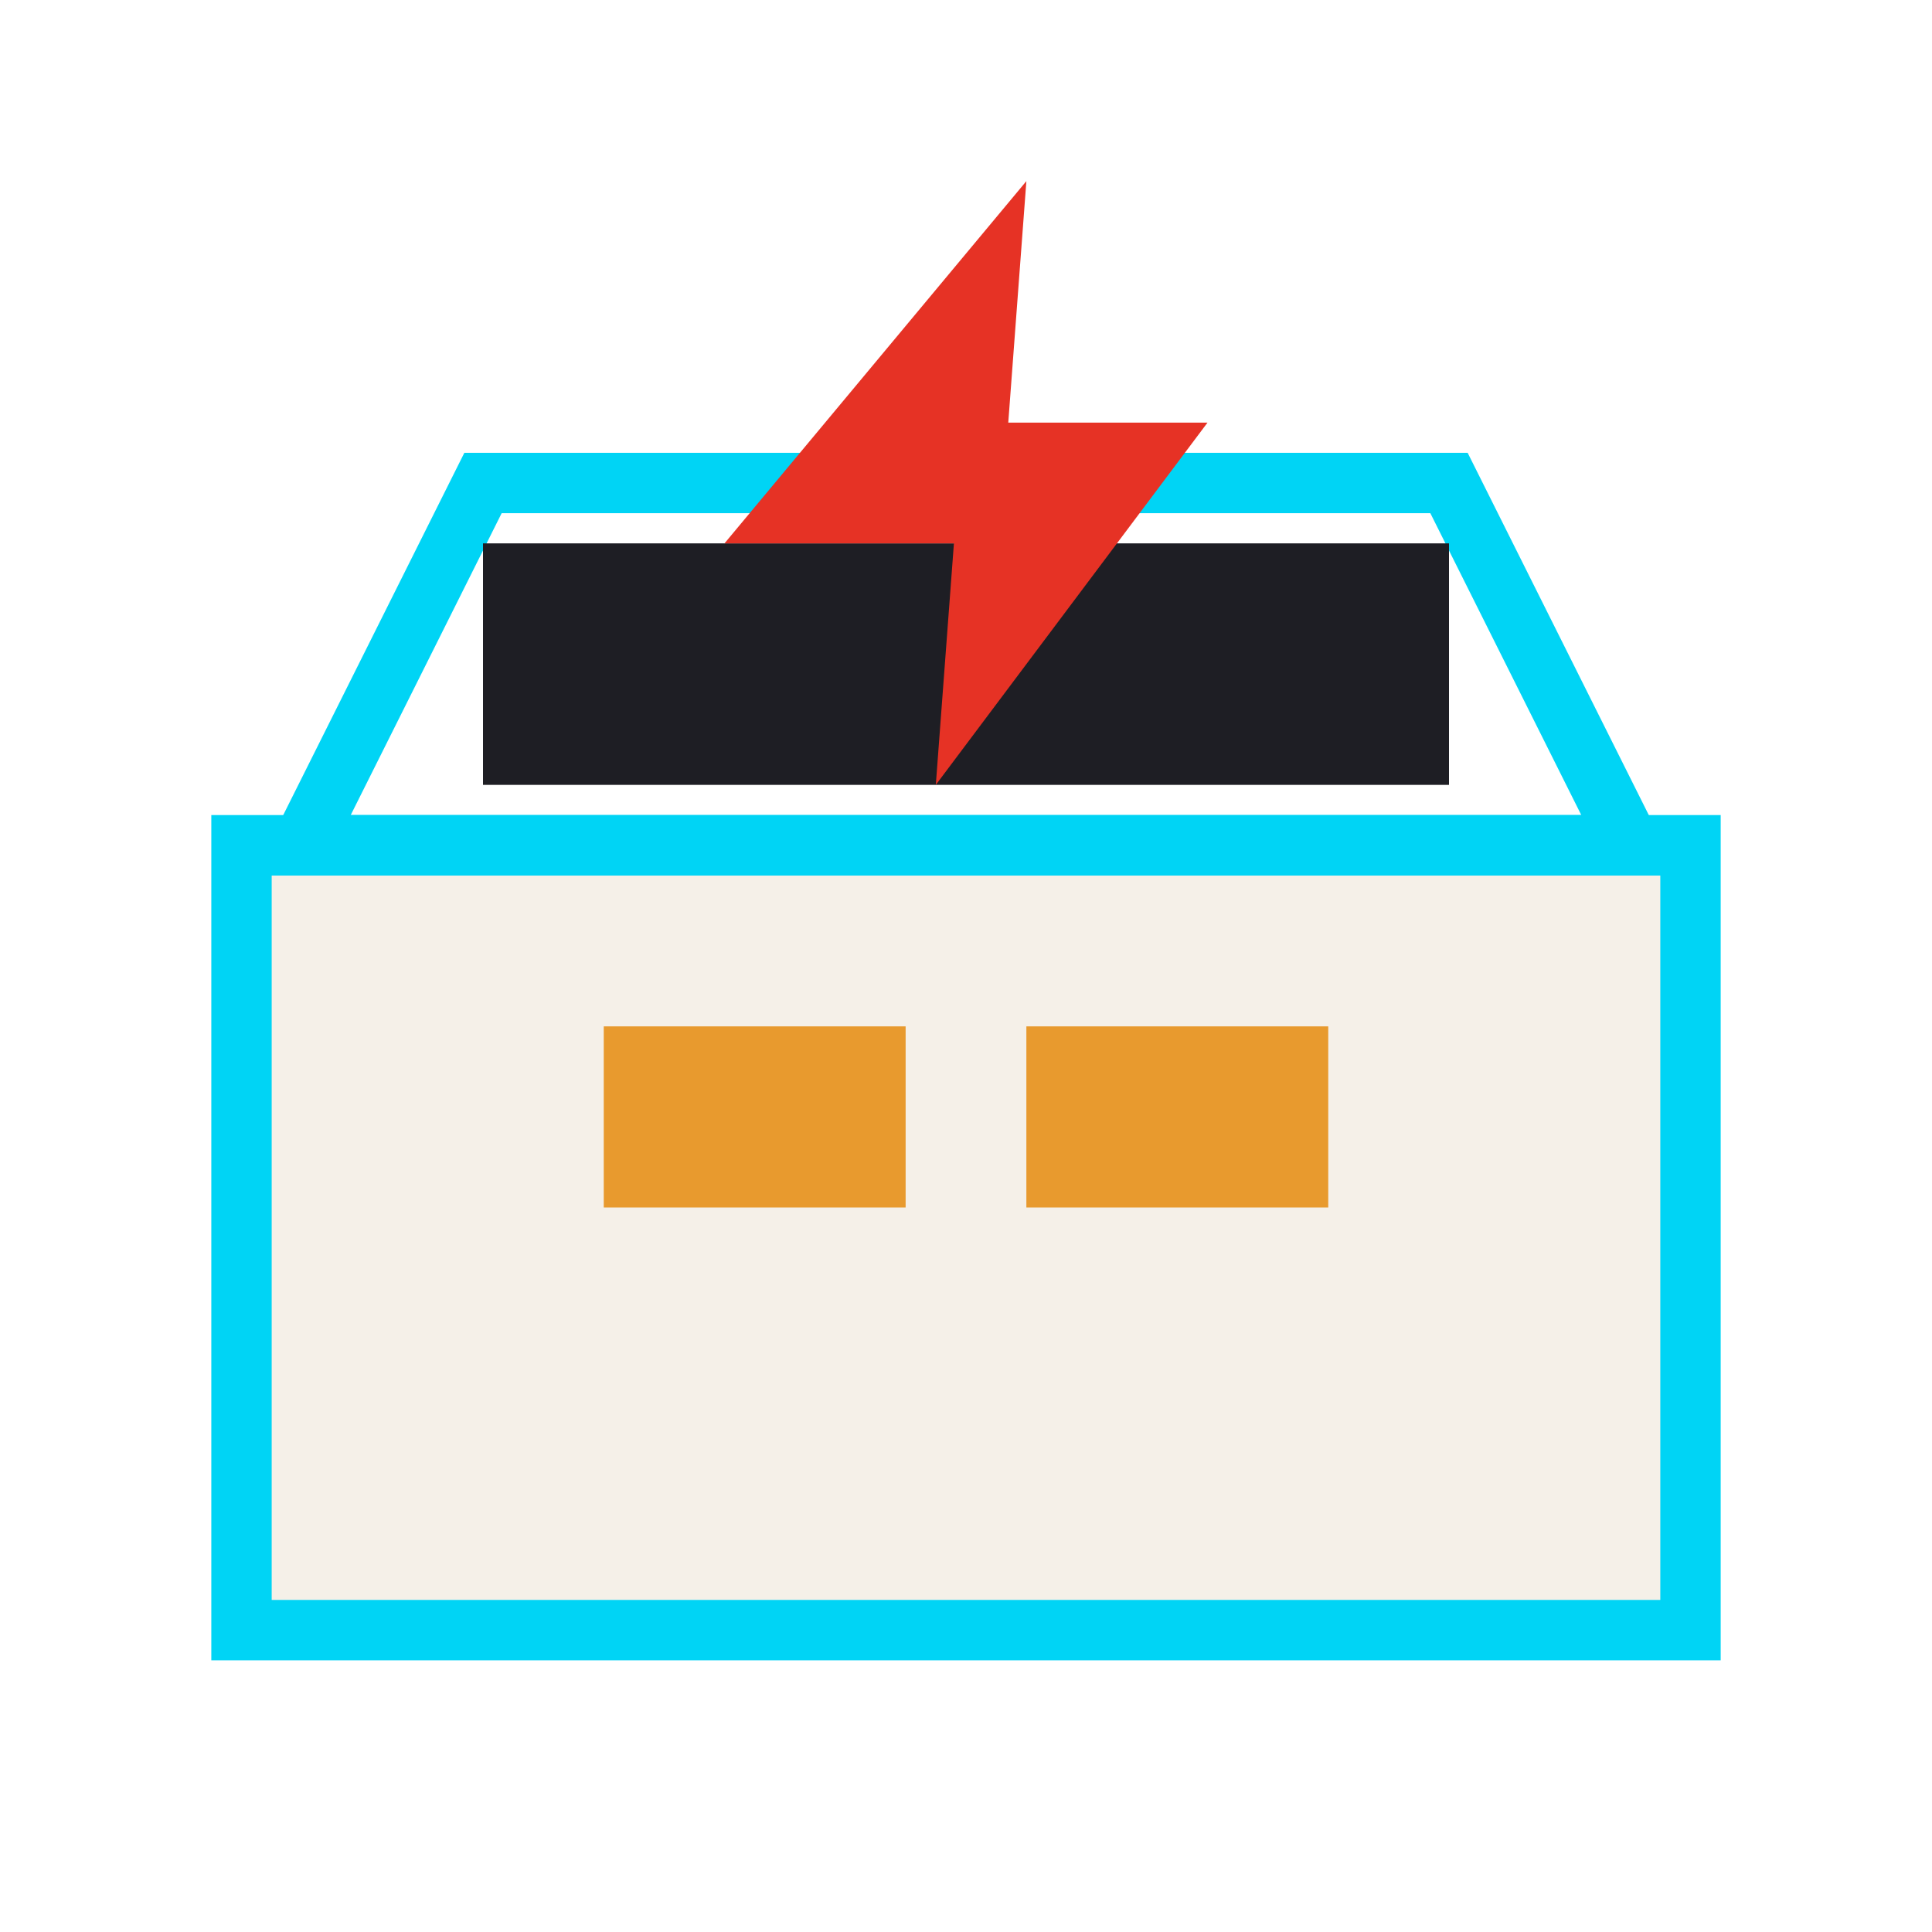
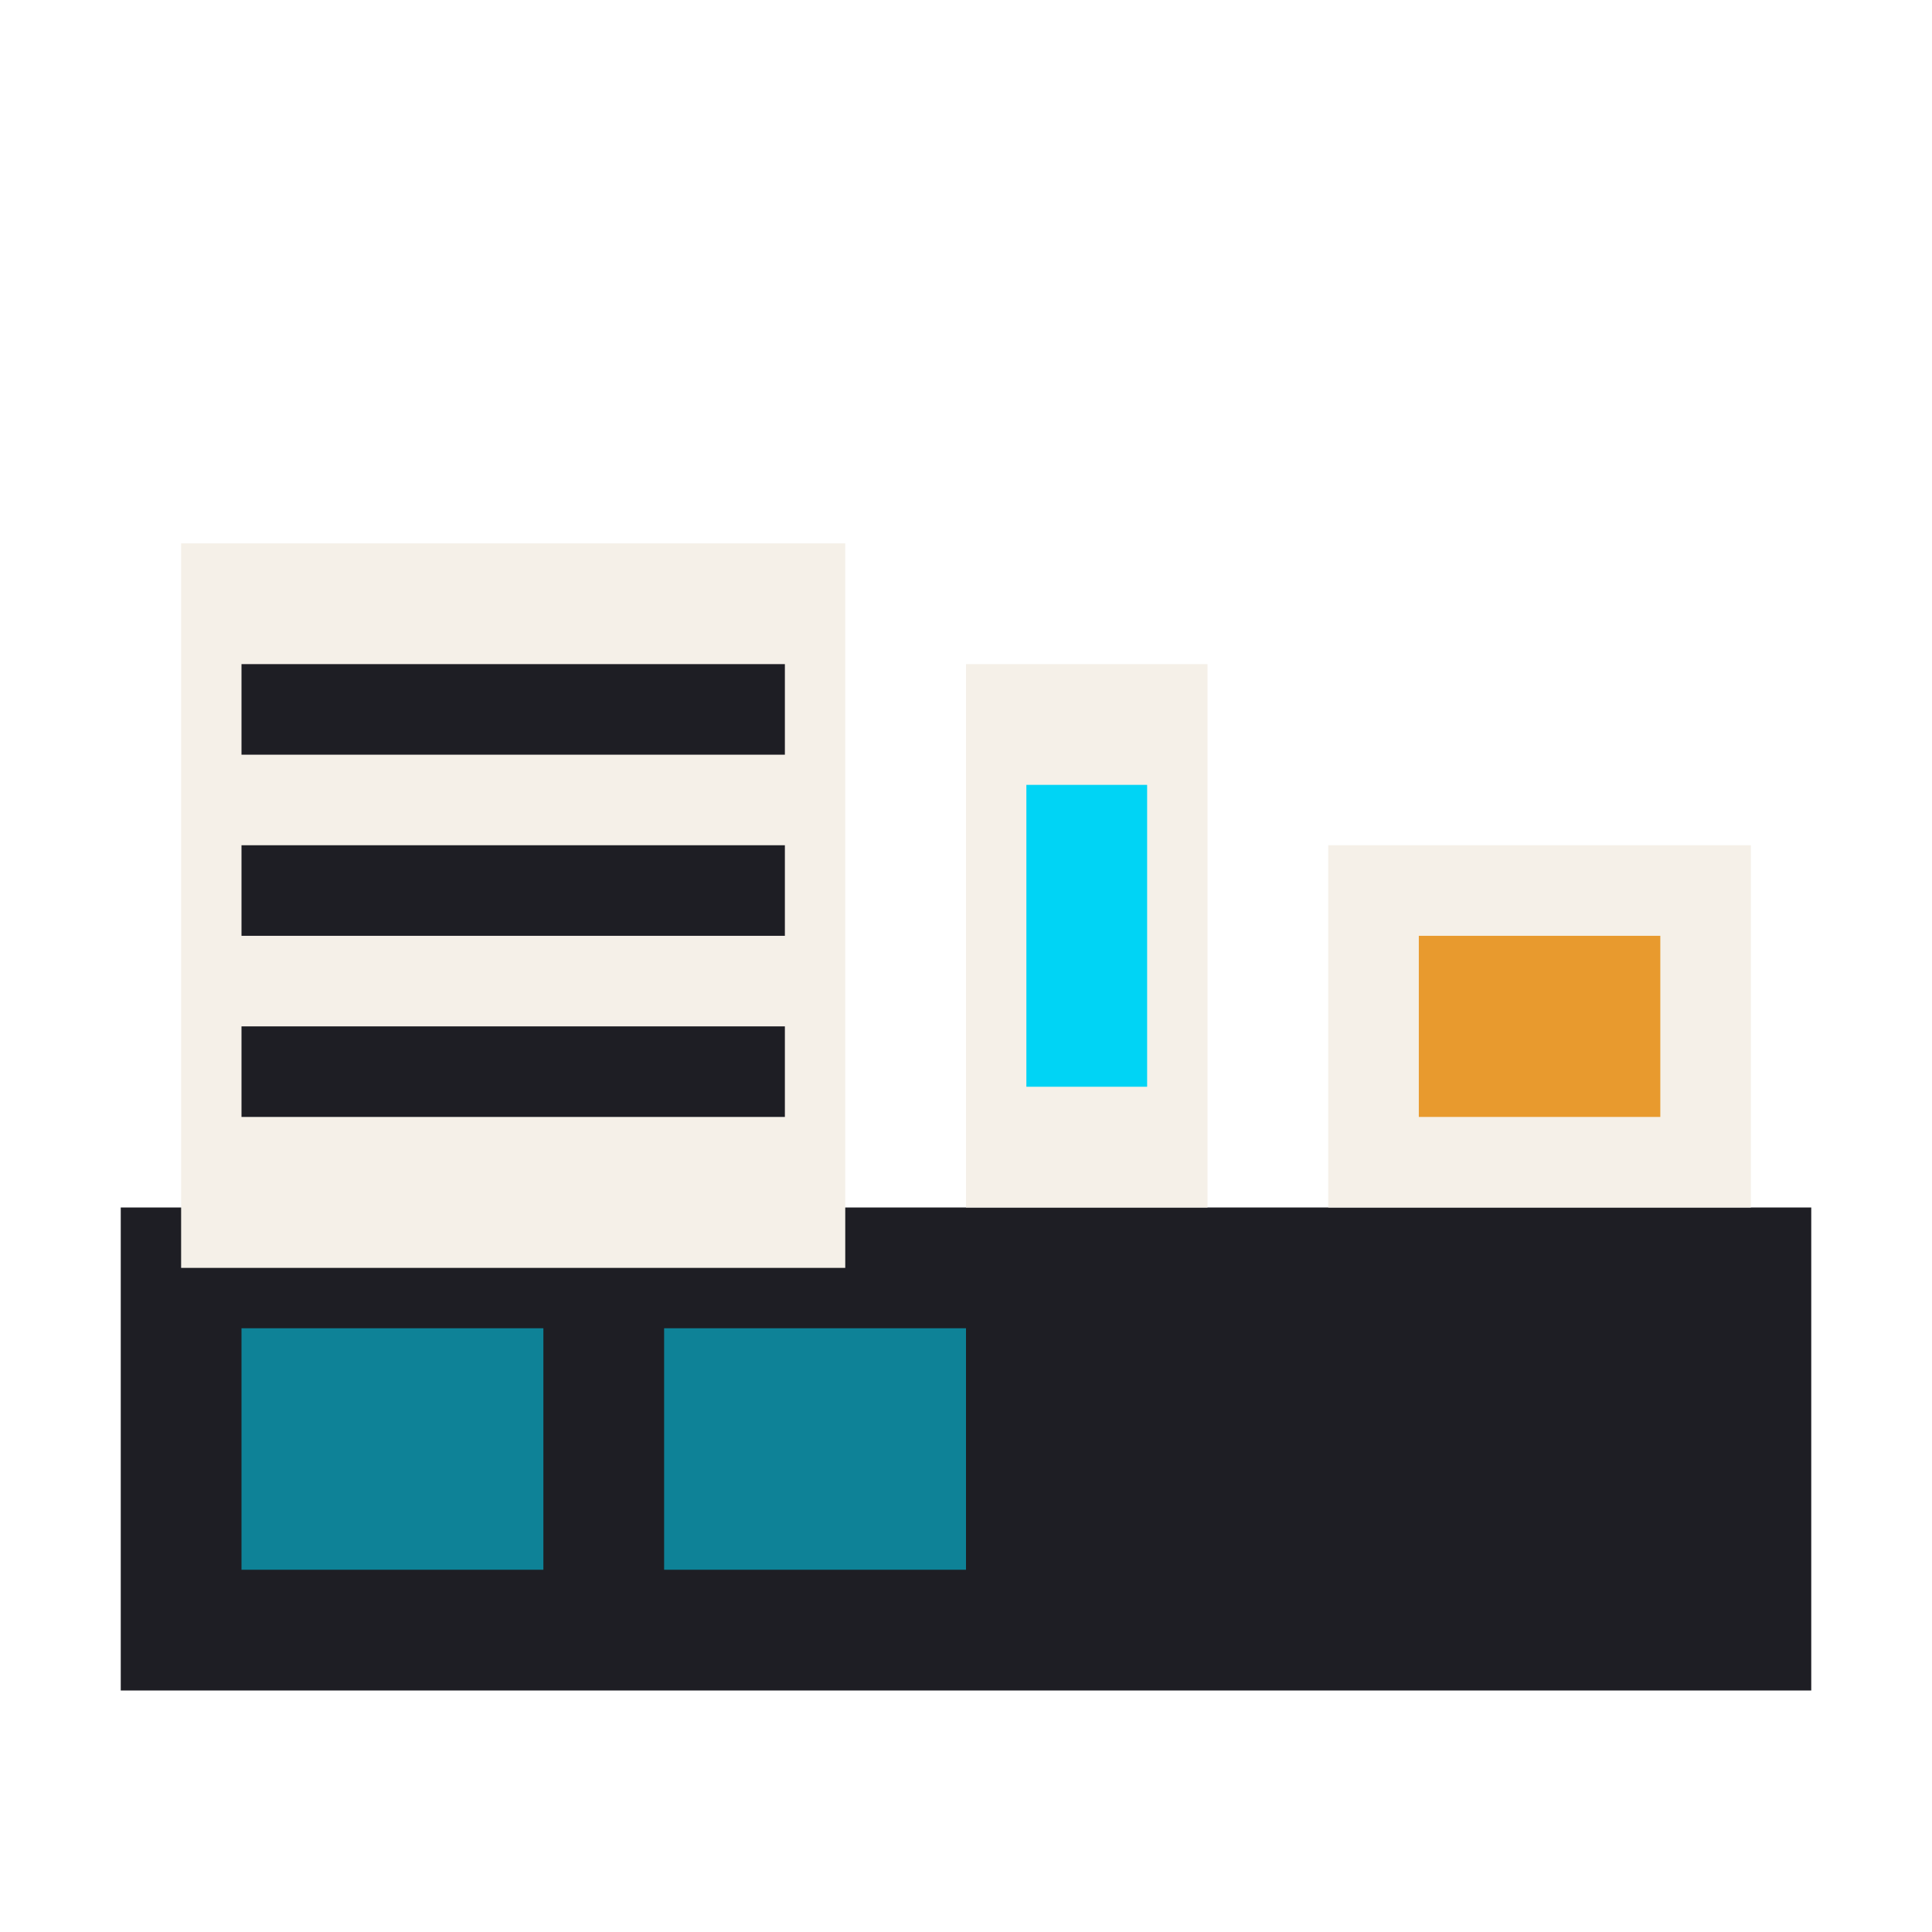
<svg xmlns="http://www.w3.org/2000/svg" viewBox="0 0 64 64">
-   <rect x="8" y="28" width="48" height="26" fill="#F5F0E8" stroke="#00D4F5" stroke-width="2" />
-   <path d="M10 28 H54 L48 16 H16 Z" fill="none" stroke="#00D4F5" stroke-width="2" />
-   <rect x="16" y="18" width="32" height="8" fill="#1E1E24" />
-   <rect x="20" y="34" width="10" height="6" fill="#E89A2E" />
-   <rect x="34" y="34" width="10" height="6" fill="#E89A2E" />
-   <path d="M34 6 L33.4 14 H40 L31 26 L31.6 18 H24 Z" fill="#E63225" />
+   <rect x="4" y="40" width="56" height="16" fill="#1E1E24" />
+   <rect x="8" y="44" width="10" height="8" fill="#00D4F5" opacity="0.55" />
+   <rect x="22" y="44" width="10" height="8" fill="#00D4F5" opacity="0.55" />
+   <rect x="6" y="18" width="22" height="24" fill="#F5F0E8" />
+   <rect x="8" y="22" width="18" height="3" fill="#1E1E24" />
+   <rect x="8" y="28" width="18" height="3" fill="#1E1E24" />
+   <rect x="8" y="34" width="18" height="3" fill="#1E1E24" />
+   <rect x="32" y="22" width="8" height="18" fill="#F5F0E8" />
+   <rect x="34" y="26" width="4" height="10" fill="#00D4F5" />
+   <rect x="44" y="28" width="14" height="12" fill="#F5F0E8" />
+   <rect x="47" y="31" width="8" height="6" fill="#E89A2E" />
</svg>
